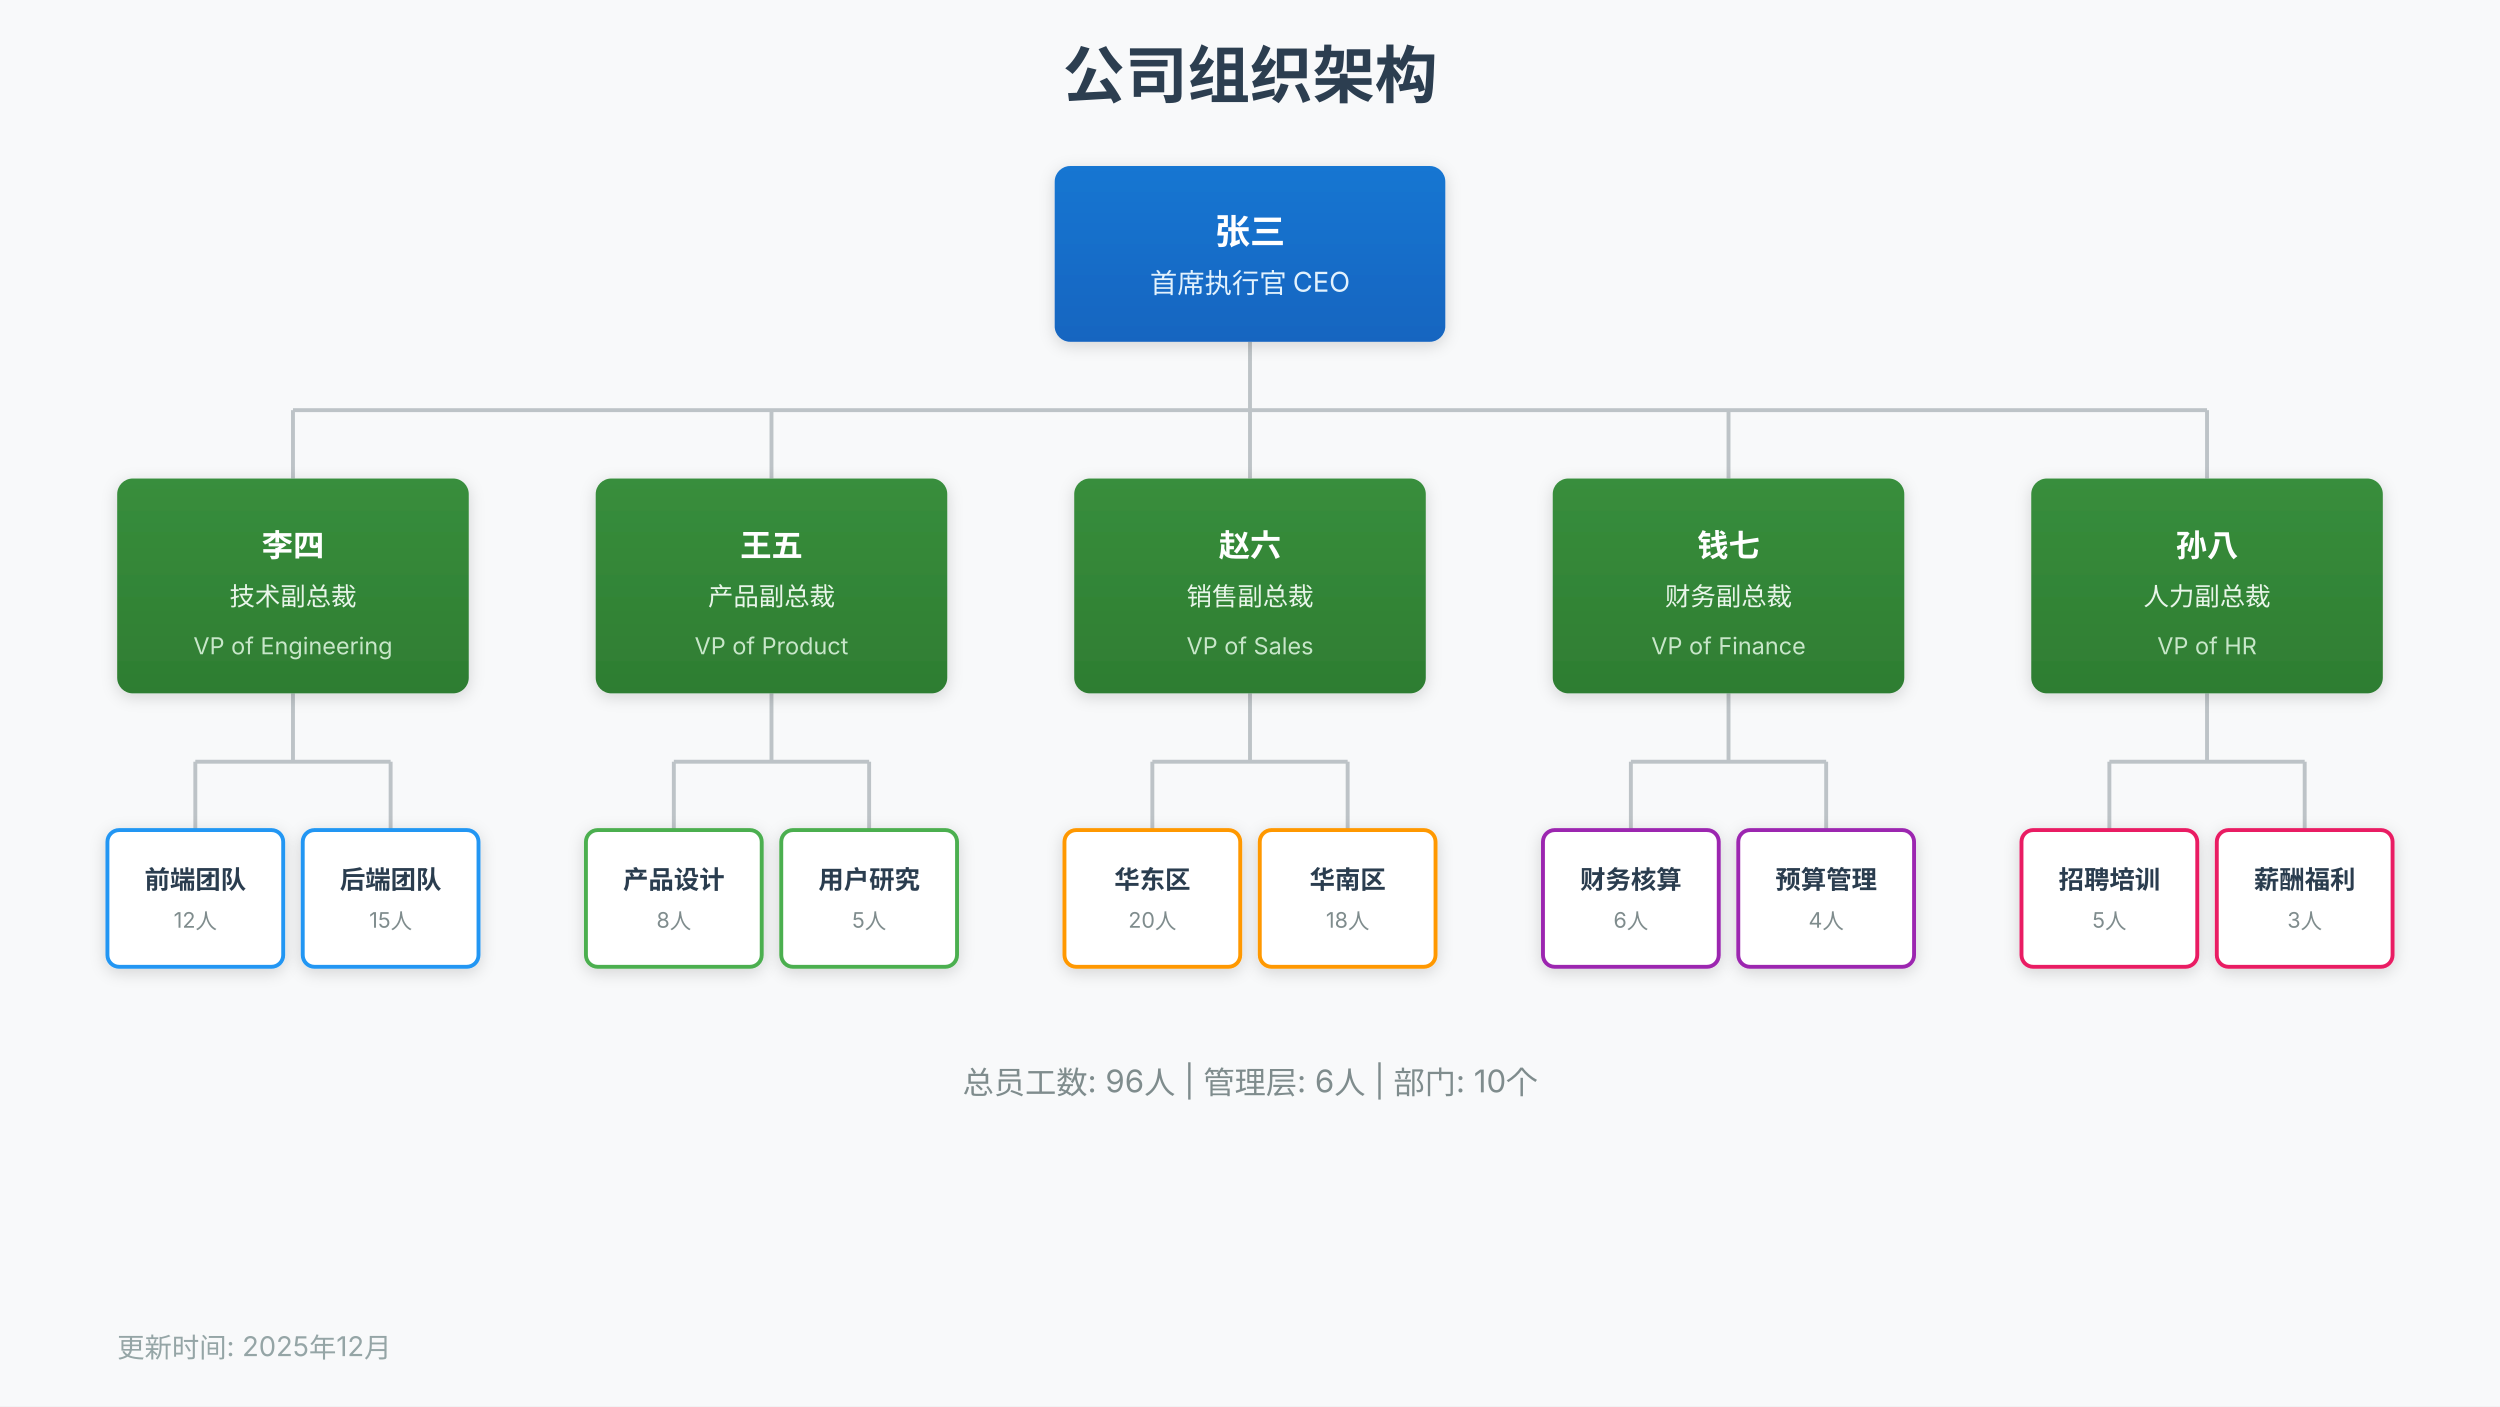
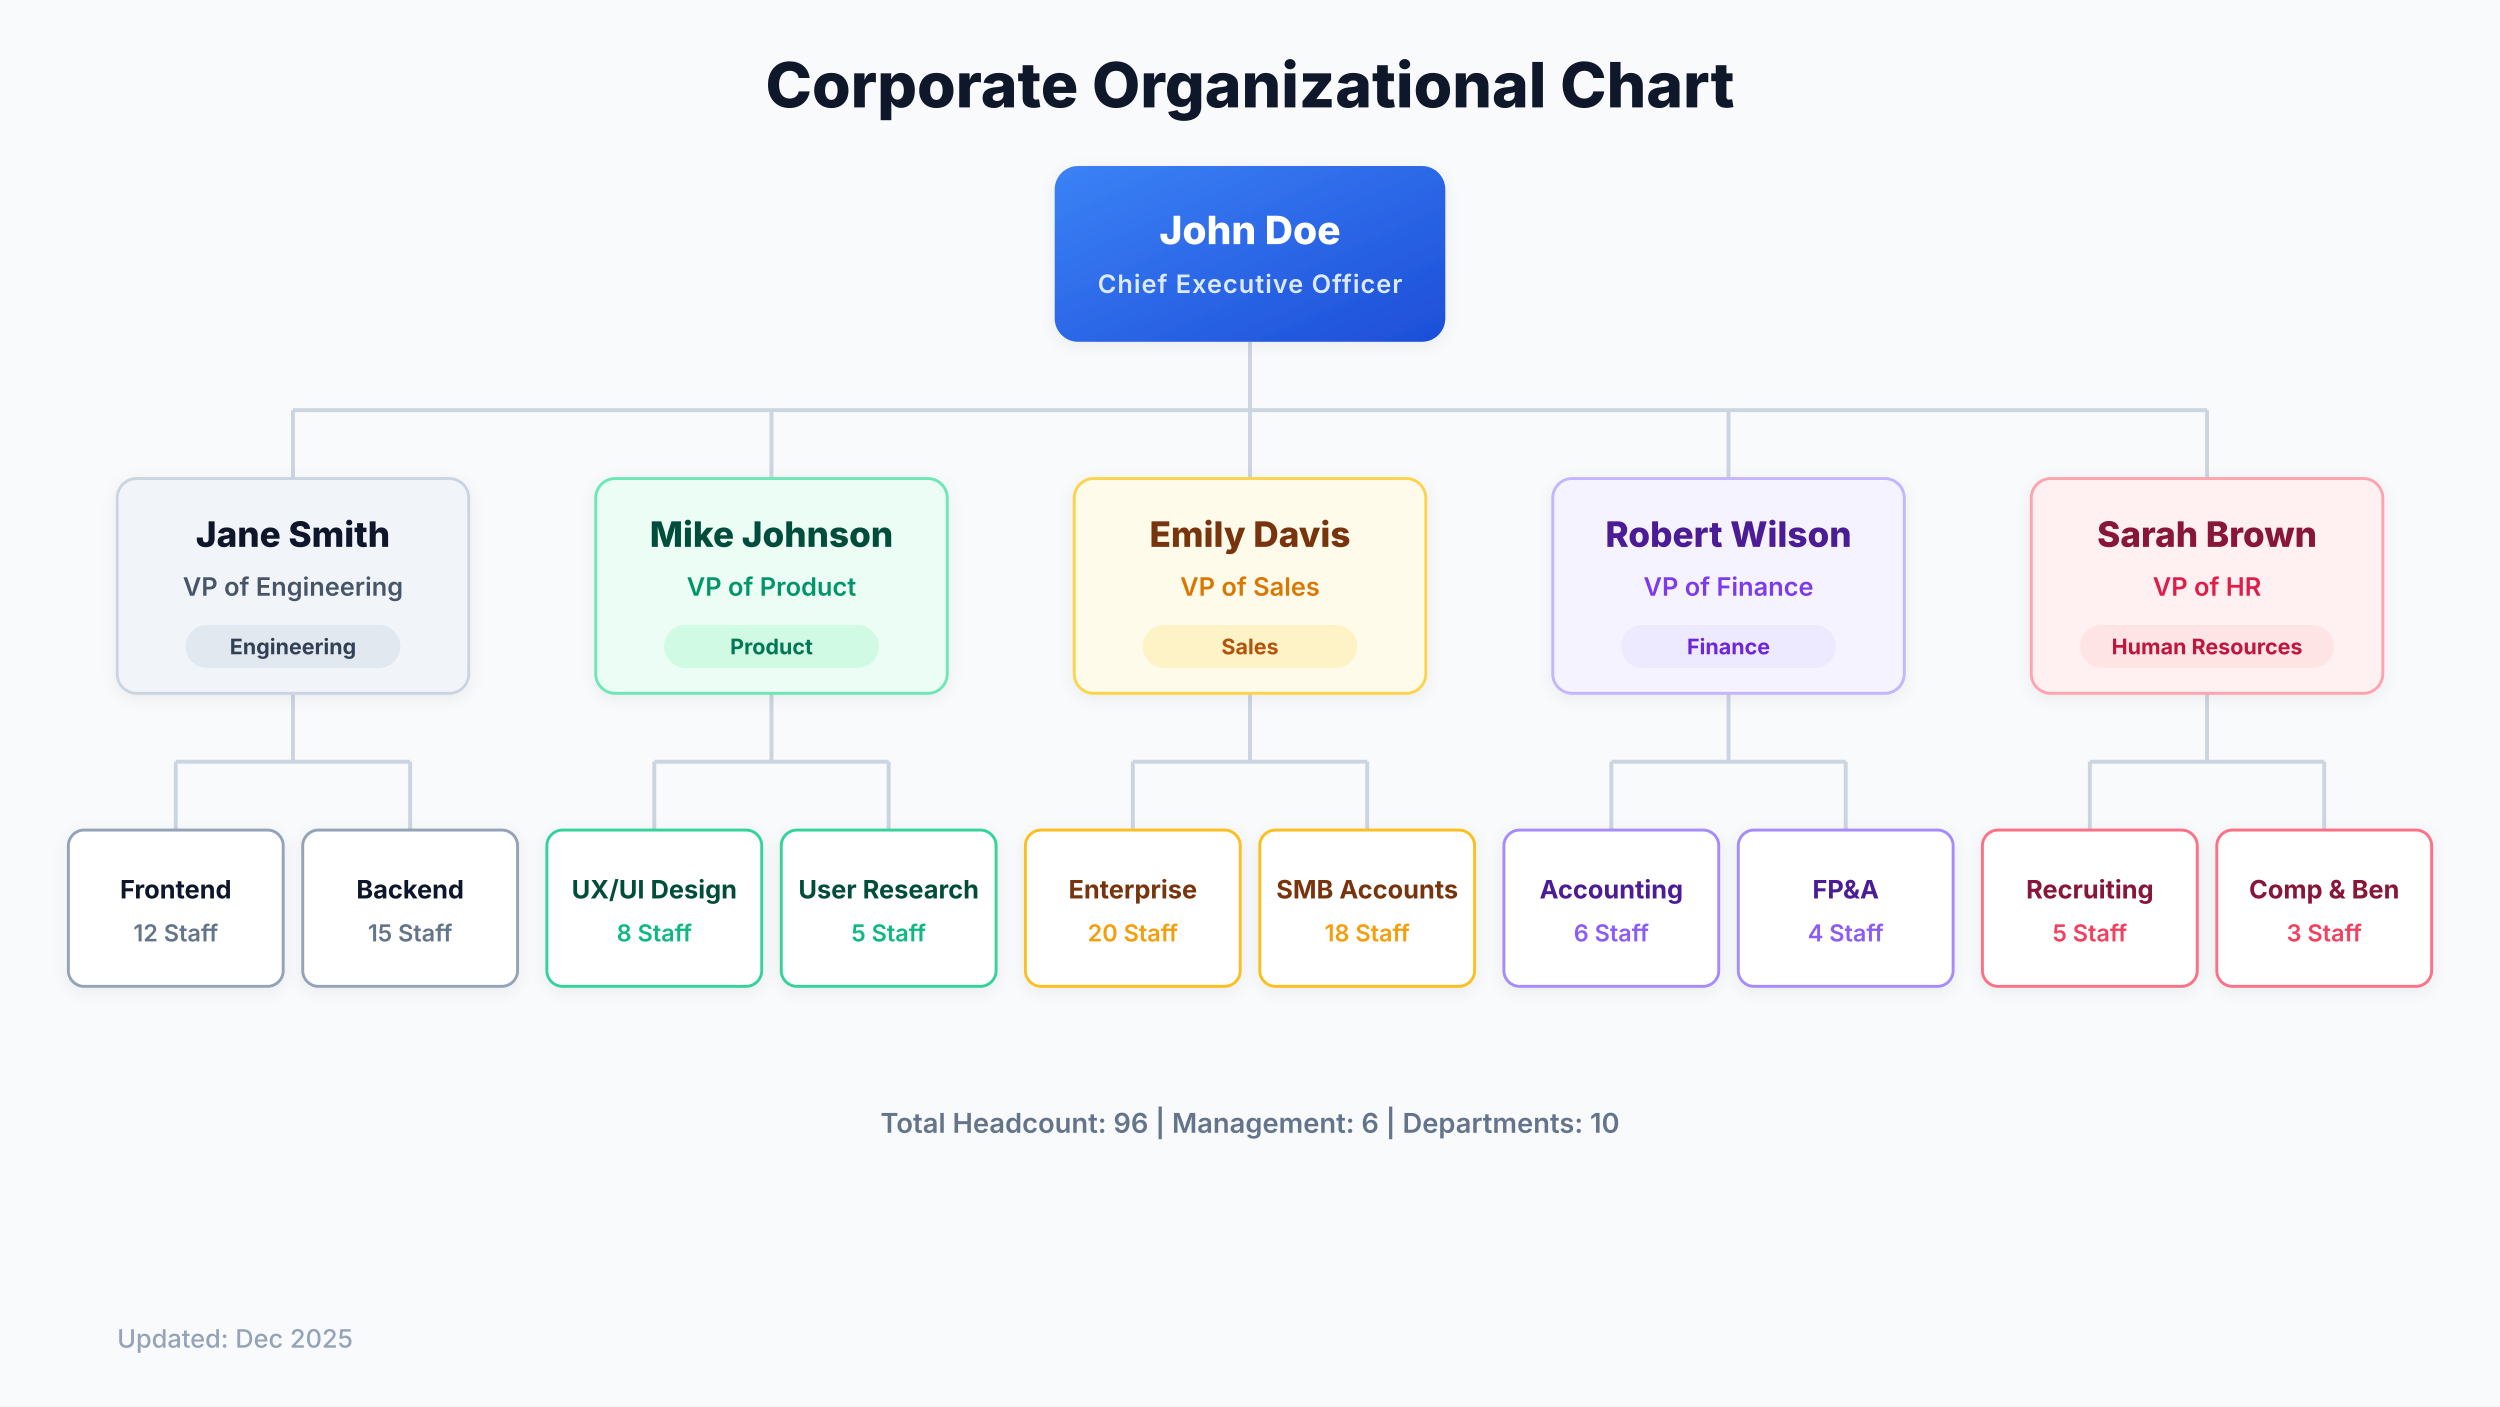
<svg xmlns="http://www.w3.org/2000/svg" viewBox="0 0 1280 720" width="1280" height="720">
  <defs>
-     <filter id="orgShadow" x="-20%" y="-20%" width="140%" height="140%">
+     <filter id="orgShadow" x="-15%" y="-15%" width="130%" height="130%">
      <feGaussianBlur in="SourceAlpha" stdDeviation="4" />
-       <feOffset dx="0" dy="2" />
-       <feComponentTransfer>
-         <feFuncA type="linear" slope="0.15" />
-       </feComponentTransfer>
+       <feOffset dx="0" dy="2" result="offsetblur" />
+       <feFlood flood-color="#0F172A" flood-opacity="0.06" result="shadowColor" />
+       <feComposite in="shadowColor" in2="offsetblur" operator="in" result="shadow" />
      <feMerge>
-         <feMergeNode />
+         <feMergeNode in="shadow" />
        <feMergeNode in="SourceGraphic" />
      </feMerge>
    </filter>
-     <linearGradient id="ceoGrad" x1="0%" y1="0%" x2="0%" y2="100%">
-       <stop offset="0%" style="stop-color:#1976D2;stop-opacity:1" />
-       <stop offset="100%" style="stop-color:#1565C0;stop-opacity:1" />
-     </linearGradient>
-     <linearGradient id="vpGrad" x1="0%" y1="0%" x2="0%" y2="100%">
-       <stop offset="0%" style="stop-color:#388E3C;stop-opacity:1" />
-       <stop offset="100%" style="stop-color:#2E7D32;stop-opacity:1" />
+     <linearGradient id="ceoGrad" x1="0%" y1="0%" x2="100%" y2="100%">
+       <stop offset="0%" stop-color="#3B82F6" />
+       <stop offset="100%" stop-color="#1D4ED8" />
    </linearGradient>
  </defs>
-   <rect width="1280" height="720" fill="#F8F9FA" />
-   <text x="640" y="50" font-family="-apple-system, BlinkMacSystemFont, 'Segoe UI', sans-serif" font-size="32" font-weight="bold" fill="#2C3E50" text-anchor="middle">
-     <tspan>公司组织架构</tspan>
-   </text>
-   <line x1="640" y1="175" x2="640" y2="210" stroke="#BDC3C7" stroke-width="2" />
-   <line x1="150" y1="210" x2="1130" y2="210" stroke="#BDC3C7" stroke-width="2" />
-   <line x1="150" y1="210" x2="150" y2="245" stroke="#BDC3C7" stroke-width="2" />
-   <line x1="395" y1="210" x2="395" y2="245" stroke="#BDC3C7" stroke-width="2" />
-   <line x1="640" y1="210" x2="640" y2="245" stroke="#BDC3C7" stroke-width="2" />
-   <line x1="885" y1="210" x2="885" y2="245" stroke="#BDC3C7" stroke-width="2" />
-   <line x1="1130" y1="210" x2="1130" y2="245" stroke="#BDC3C7" stroke-width="2" />
-   <line x1="150" y1="355" x2="150" y2="390" stroke="#BDC3C7" stroke-width="2" />
-   <line x1="100" y1="390" x2="200" y2="390" stroke="#BDC3C7" stroke-width="2" />
-   <line x1="100" y1="390" x2="100" y2="425" stroke="#BDC3C7" stroke-width="2" />
-   <line x1="200" y1="390" x2="200" y2="425" stroke="#BDC3C7" stroke-width="2" />
-   <line x1="395" y1="355" x2="395" y2="390" stroke="#BDC3C7" stroke-width="2" />
-   <line x1="345" y1="390" x2="445" y2="390" stroke="#BDC3C7" stroke-width="2" />
-   <line x1="345" y1="390" x2="345" y2="425" stroke="#BDC3C7" stroke-width="2" />
-   <line x1="445" y1="390" x2="445" y2="425" stroke="#BDC3C7" stroke-width="2" />
-   <line x1="640" y1="355" x2="640" y2="390" stroke="#BDC3C7" stroke-width="2" />
-   <line x1="590" y1="390" x2="690" y2="390" stroke="#BDC3C7" stroke-width="2" />
-   <line x1="590" y1="390" x2="590" y2="425" stroke="#BDC3C7" stroke-width="2" />
-   <line x1="690" y1="390" x2="690" y2="425" stroke="#BDC3C7" stroke-width="2" />
-   <line x1="885" y1="355" x2="885" y2="390" stroke="#BDC3C7" stroke-width="2" />
-   <line x1="835" y1="390" x2="935" y2="390" stroke="#BDC3C7" stroke-width="2" />
-   <line x1="835" y1="390" x2="835" y2="425" stroke="#BDC3C7" stroke-width="2" />
-   <line x1="935" y1="390" x2="935" y2="425" stroke="#BDC3C7" stroke-width="2" />
-   <line x1="1130" y1="355" x2="1130" y2="390" stroke="#BDC3C7" stroke-width="2" />
-   <line x1="1080" y1="390" x2="1180" y2="390" stroke="#BDC3C7" stroke-width="2" />
-   <line x1="1080" y1="390" x2="1080" y2="425" stroke="#BDC3C7" stroke-width="2" />
-   <line x1="1180" y1="390" x2="1180" y2="425" stroke="#BDC3C7" stroke-width="2" />
-   <g filter="url(#orgShadow)">
-     <rect x="540" y="85" width="200" height="90" rx="8" fill="url(#ceoGrad)" />
-     <text x="640" y="125" font-family="-apple-system, BlinkMacSystemFont, 'Segoe UI', sans-serif" font-size="18" font-weight="bold" fill="#FFFFFF" text-anchor="middle">
-       <tspan>张三</tspan>
-     </text>
-     <text x="640" y="150" font-family="-apple-system, BlinkMacSystemFont, 'Segoe UI', sans-serif" font-size="14" fill="#E3F2FD" text-anchor="middle">
-       <tspan>首席执行官 CEO</tspan>
-     </text>
+   <rect width="1280" height="720" fill="#F8FAFC" />
+   <text x="640" y="55" font-family="-apple-system, BlinkMacSystemFont, 'Segoe UI', sans-serif" font-size="32" font-weight="800" fill="#0F172A" text-anchor="middle">Corporate Organizational Chart</text>
+   <g stroke="#CBD5E1" stroke-width="2">
+     <line x1="640" y1="175" x2="640" y2="210" />
+     <line x1="150" y1="210" x2="1130" y2="210" />
+     <line x1="150" y1="210" x2="150" y2="245" />
+     <line x1="395" y1="210" x2="395" y2="245" />
+     <line x1="640" y1="210" x2="640" y2="245" />
+     <line x1="885" y1="210" x2="885" y2="245" />
+     <line x1="1130" y1="210" x2="1130" y2="245" />
+     <line x1="150" y1="355" x2="150" y2="390" />
+     <line x1="90" y1="390" x2="210" y2="390" />
+     <line x1="90" y1="390" x2="90" y2="425" />
+     <line x1="210" y1="390" x2="210" y2="425" />
+     <line x1="395" y1="355" x2="395" y2="390" />
+     <line x1="335" y1="390" x2="455" y2="390" />
+     <line x1="335" y1="390" x2="335" y2="425" />
+     <line x1="455" y1="390" x2="455" y2="425" />
+     <line x1="640" y1="355" x2="640" y2="390" />
+     <line x1="580" y1="390" x2="700" y2="390" />
+     <line x1="580" y1="390" x2="580" y2="425" />
+     <line x1="700" y1="390" x2="700" y2="425" />
+     <line x1="885" y1="355" x2="885" y2="390" />
+     <line x1="825" y1="390" x2="945" y2="390" />
+     <line x1="825" y1="390" x2="825" y2="425" />
+     <line x1="945" y1="390" x2="945" y2="425" />
+     <line x1="1130" y1="355" x2="1130" y2="390" />
+     <line x1="1070" y1="390" x2="1190" y2="390" />
+     <line x1="1070" y1="390" x2="1070" y2="425" />
+     <line x1="1190" y1="390" x2="1190" y2="425" />
  </g>
  <g filter="url(#orgShadow)">
-     <rect x="60" y="245" width="180" height="110" rx="8" fill="url(#vpGrad)" />
-     <text x="150" y="285" font-family="-apple-system, BlinkMacSystemFont, 'Segoe UI', sans-serif" font-size="16" font-weight="bold" fill="#FFFFFF" text-anchor="middle">
-       <tspan>李四</tspan>
-     </text>
-     <text x="150" y="310" font-family="-apple-system, BlinkMacSystemFont, 'Segoe UI', sans-serif" font-size="13" fill="#E8F5E9" text-anchor="middle">
-       <tspan>技术副总裁</tspan>
-     </text>
-     <text x="150" y="335" font-family="-apple-system, BlinkMacSystemFont, 'Segoe UI', sans-serif" font-size="12" fill="#C8E6C9" text-anchor="middle">
-       <tspan>VP of Engineering</tspan>
-     </text>
+     <rect x="540" y="85" width="200" height="90" rx="12" fill="url(#ceoGrad)" />
+     <text x="640" y="125" font-family="-apple-system, BlinkMacSystemFont, 'Segoe UI', sans-serif" font-size="20" font-weight="800" fill="#FFFFFF" text-anchor="middle">John Doe</text>
+     <text x="640" y="150" font-family="-apple-system, BlinkMacSystemFont, 'Segoe UI', sans-serif" font-size="13" font-weight="600" fill="#DBEAFE" letter-spacing="0.5" text-anchor="middle">Chief Executive Officer</text>
  </g>
  <g filter="url(#orgShadow)">
-     <rect x="305" y="245" width="180" height="110" rx="8" fill="url(#vpGrad)" />
-     <text x="395" y="285" font-family="-apple-system, BlinkMacSystemFont, 'Segoe UI', sans-serif" font-size="16" font-weight="bold" fill="#FFFFFF" text-anchor="middle">
-       <tspan>王五</tspan>
-     </text>
-     <text x="395" y="310" font-family="-apple-system, BlinkMacSystemFont, 'Segoe UI', sans-serif" font-size="13" fill="#E8F5E9" text-anchor="middle">
-       <tspan>产品副总裁</tspan>
-     </text>
-     <text x="395" y="335" font-family="-apple-system, BlinkMacSystemFont, 'Segoe UI', sans-serif" font-size="12" fill="#C8E6C9" text-anchor="middle">
-       <tspan>VP of Product</tspan>
-     </text>
+     <rect x="60" y="245" width="180" height="110" rx="10" fill="#F1F5F9" stroke="#CBD5E1" stroke-width="1.5" />
+     <text x="150" y="280" font-family="-apple-system, BlinkMacSystemFont, 'Segoe UI', sans-serif" font-size="18" font-weight="800" fill="#0F172A" text-anchor="middle">Jane Smith</text>
+     <text x="150" y="305" font-family="-apple-system, BlinkMacSystemFont, 'Segoe UI', sans-serif" font-size="13" font-weight="600" fill="#475569" text-anchor="middle">VP of Engineering</text>
+     <rect x="95" y="320" width="110" height="22" rx="11" fill="#E2E8F0" />
+     <text x="150" y="335" font-family="-apple-system, BlinkMacSystemFont, 'Segoe UI', sans-serif" font-size="11" font-weight="700" fill="#334155" text-anchor="middle">Engineering</text>
  </g>
  <g filter="url(#orgShadow)">
-     <rect x="550" y="245" width="180" height="110" rx="8" fill="url(#vpGrad)" />
-     <text x="640" y="285" font-family="-apple-system, BlinkMacSystemFont, 'Segoe UI', sans-serif" font-size="16" font-weight="bold" fill="#FFFFFF" text-anchor="middle">
-       <tspan>赵六</tspan>
-     </text>
-     <text x="640" y="310" font-family="-apple-system, BlinkMacSystemFont, 'Segoe UI', sans-serif" font-size="13" fill="#E8F5E9" text-anchor="middle">
-       <tspan>销售副总裁</tspan>
-     </text>
-     <text x="640" y="335" font-family="-apple-system, BlinkMacSystemFont, 'Segoe UI', sans-serif" font-size="12" fill="#C8E6C9" text-anchor="middle">
-       <tspan>VP of Sales</tspan>
-     </text>
+     <rect x="305" y="245" width="180" height="110" rx="10" fill="#ECFDF5" stroke="#6EE7B7" stroke-width="1.5" />
+     <text x="395" y="280" font-family="-apple-system, BlinkMacSystemFont, 'Segoe UI', sans-serif" font-size="18" font-weight="800" fill="#064E3B" text-anchor="middle">Mike Johnson</text>
+     <text x="395" y="305" font-family="-apple-system, BlinkMacSystemFont, 'Segoe UI', sans-serif" font-size="13" font-weight="600" fill="#059669" text-anchor="middle">VP of Product</text>
+     <rect x="340" y="320" width="110" height="22" rx="11" fill="#D1FAE5" />
+     <text x="395" y="335" font-family="-apple-system, BlinkMacSystemFont, 'Segoe UI', sans-serif" font-size="11" font-weight="700" fill="#047857" text-anchor="middle">Product</text>
  </g>
  <g filter="url(#orgShadow)">
-     <rect x="795" y="245" width="180" height="110" rx="8" fill="url(#vpGrad)" />
-     <text x="885" y="285" font-family="-apple-system, BlinkMacSystemFont, 'Segoe UI', sans-serif" font-size="16" font-weight="bold" fill="#FFFFFF" text-anchor="middle">
-       <tspan>钱七</tspan>
-     </text>
-     <text x="885" y="310" font-family="-apple-system, BlinkMacSystemFont, 'Segoe UI', sans-serif" font-size="13" fill="#E8F5E9" text-anchor="middle">
-       <tspan>财务副总裁</tspan>
-     </text>
-     <text x="885" y="335" font-family="-apple-system, BlinkMacSystemFont, 'Segoe UI', sans-serif" font-size="12" fill="#C8E6C9" text-anchor="middle">
-       <tspan>VP of Finance</tspan>
-     </text>
+     <rect x="550" y="245" width="180" height="110" rx="10" fill="#FFFBEB" stroke="#FCD34D" stroke-width="1.5" />
+     <text x="640" y="280" font-family="-apple-system, BlinkMacSystemFont, 'Segoe UI', sans-serif" font-size="18" font-weight="800" fill="#78350F" text-anchor="middle">Emily Davis</text>
+     <text x="640" y="305" font-family="-apple-system, BlinkMacSystemFont, 'Segoe UI', sans-serif" font-size="13" font-weight="600" fill="#D97706" text-anchor="middle">VP of Sales</text>
+     <rect x="585" y="320" width="110" height="22" rx="11" fill="#FEF3C7" />
+     <text x="640" y="335" font-family="-apple-system, BlinkMacSystemFont, 'Segoe UI', sans-serif" font-size="11" font-weight="700" fill="#B45309" text-anchor="middle">Sales</text>
  </g>
  <g filter="url(#orgShadow)">
-     <rect x="1040" y="245" width="180" height="110" rx="8" fill="url(#vpGrad)" />
-     <text x="1130" y="285" font-family="-apple-system, BlinkMacSystemFont, 'Segoe UI', sans-serif" font-size="16" font-weight="bold" fill="#FFFFFF" text-anchor="middle">
-       <tspan>孙八</tspan>
-     </text>
-     <text x="1130" y="310" font-family="-apple-system, BlinkMacSystemFont, 'Segoe UI', sans-serif" font-size="13" fill="#E8F5E9" text-anchor="middle">
-       <tspan>人力副总裁</tspan>
-     </text>
-     <text x="1130" y="335" font-family="-apple-system, BlinkMacSystemFont, 'Segoe UI', sans-serif" font-size="12" fill="#C8E6C9" text-anchor="middle">
-       <tspan>VP of HR</tspan>
-     </text>
+     <rect x="795" y="245" width="180" height="110" rx="10" fill="#F5F3FF" stroke="#C4B5FD" stroke-width="1.5" />
+     <text x="885" y="280" font-family="-apple-system, BlinkMacSystemFont, 'Segoe UI', sans-serif" font-size="18" font-weight="800" fill="#4C1D95" text-anchor="middle">Robert Wilson</text>
+     <text x="885" y="305" font-family="-apple-system, BlinkMacSystemFont, 'Segoe UI', sans-serif" font-size="13" font-weight="600" fill="#7C3AED" text-anchor="middle">VP of Finance</text>
+     <rect x="830" y="320" width="110" height="22" rx="11" fill="#EDE9FE" />
+     <text x="885" y="335" font-family="-apple-system, BlinkMacSystemFont, 'Segoe UI', sans-serif" font-size="11" font-weight="700" fill="#6D28D9" text-anchor="middle">Finance</text>
  </g>
  <g filter="url(#orgShadow)">
-     <rect x="55" y="425" width="90" height="70" rx="6" fill="#FFFFFF" stroke="#2196F3" stroke-width="2" />
-     <text x="100" y="455" font-family="-apple-system, BlinkMacSystemFont, 'Segoe UI', sans-serif" font-size="13" font-weight="600" fill="#2C3E50" text-anchor="middle">
-       <tspan>前端团队</tspan>
-     </text>
-     <text x="100" y="475" font-family="-apple-system, BlinkMacSystemFont, 'Segoe UI', sans-serif" font-size="11" fill="#7F8C8D" text-anchor="middle">
-       <tspan>12人</tspan>
-     </text>
+     <rect x="1040" y="245" width="180" height="110" rx="10" fill="#FFF1F2" stroke="#FDA4AF" stroke-width="1.5" />
+     <text x="1130" y="280" font-family="-apple-system, BlinkMacSystemFont, 'Segoe UI', sans-serif" font-size="18" font-weight="800" fill="#881337" text-anchor="middle">Sarah Brown</text>
+     <text x="1130" y="305" font-family="-apple-system, BlinkMacSystemFont, 'Segoe UI', sans-serif" font-size="13" font-weight="600" fill="#E11D48" text-anchor="middle">VP of HR</text>
+     <rect x="1065" y="320" width="130" height="22" rx="11" fill="#FFE4E6" />
+     <text x="1130" y="335" font-family="-apple-system, BlinkMacSystemFont, 'Segoe UI', sans-serif" font-size="11" font-weight="700" fill="#BE123C" text-anchor="middle">Human Resources</text>
  </g>
  <g filter="url(#orgShadow)">
-     <rect x="155" y="425" width="90" height="70" rx="6" fill="#FFFFFF" stroke="#2196F3" stroke-width="2" />
-     <text x="200" y="455" font-family="-apple-system, BlinkMacSystemFont, 'Segoe UI', sans-serif" font-size="13" font-weight="600" fill="#2C3E50" text-anchor="middle">
-       <tspan>后端团队</tspan>
-     </text>
-     <text x="200" y="475" font-family="-apple-system, BlinkMacSystemFont, 'Segoe UI', sans-serif" font-size="11" fill="#7F8C8D" text-anchor="middle">
-       <tspan>15人</tspan>
-     </text>
+     <rect x="35" y="425" width="110" height="80" rx="8" fill="#FFFFFF" stroke="#94A3B8" stroke-width="1.5" />
+     <text x="90" y="460" font-family="-apple-system, BlinkMacSystemFont, 'Segoe UI', sans-serif" font-size="13" font-weight="700" fill="#0F172A" text-anchor="middle">Frontend</text>
+     <text x="90" y="482" font-family="-apple-system, BlinkMacSystemFont, 'Segoe UI', sans-serif" font-size="12" font-weight="600" fill="#64748B" text-anchor="middle">12 Staff</text>
  </g>
  <g filter="url(#orgShadow)">
-     <rect x="300" y="425" width="90" height="70" rx="6" fill="#FFFFFF" stroke="#4CAF50" stroke-width="2" />
-     <text x="345" y="455" font-family="-apple-system, BlinkMacSystemFont, 'Segoe UI', sans-serif" font-size="13" font-weight="600" fill="#2C3E50" text-anchor="middle">
-       <tspan>产品设计</tspan>
-     </text>
-     <text x="345" y="475" font-family="-apple-system, BlinkMacSystemFont, 'Segoe UI', sans-serif" font-size="11" fill="#7F8C8D" text-anchor="middle">
-       <tspan>8人</tspan>
-     </text>
+     <rect x="155" y="425" width="110" height="80" rx="8" fill="#FFFFFF" stroke="#94A3B8" stroke-width="1.5" />
+     <text x="210" y="460" font-family="-apple-system, BlinkMacSystemFont, 'Segoe UI', sans-serif" font-size="13" font-weight="700" fill="#0F172A" text-anchor="middle">Backend</text>
+     <text x="210" y="482" font-family="-apple-system, BlinkMacSystemFont, 'Segoe UI', sans-serif" font-size="12" font-weight="600" fill="#64748B" text-anchor="middle">15 Staff</text>
  </g>
  <g filter="url(#orgShadow)">
-     <rect x="400" y="425" width="90" height="70" rx="6" fill="#FFFFFF" stroke="#4CAF50" stroke-width="2" />
-     <text x="445" y="455" font-family="-apple-system, BlinkMacSystemFont, 'Segoe UI', sans-serif" font-size="13" font-weight="600" fill="#2C3E50" text-anchor="middle">
-       <tspan>用户研究</tspan>
-     </text>
-     <text x="445" y="475" font-family="-apple-system, BlinkMacSystemFont, 'Segoe UI', sans-serif" font-size="11" fill="#7F8C8D" text-anchor="middle">
-       <tspan>5人</tspan>
-     </text>
+     <rect x="280" y="425" width="110" height="80" rx="8" fill="#FFFFFF" stroke="#34D399" stroke-width="1.5" />
+     <text x="335" y="460" font-family="-apple-system, BlinkMacSystemFont, 'Segoe UI', sans-serif" font-size="13" font-weight="700" fill="#064E3B" text-anchor="middle">UX/UI Design</text>
+     <text x="335" y="482" font-family="-apple-system, BlinkMacSystemFont, 'Segoe UI', sans-serif" font-size="12" font-weight="600" fill="#10B981" text-anchor="middle">8 Staff</text>
  </g>
  <g filter="url(#orgShadow)">
-     <rect x="545" y="425" width="90" height="70" rx="6" fill="#FFFFFF" stroke="#FF9800" stroke-width="2" />
-     <text x="590" y="455" font-family="-apple-system, BlinkMacSystemFont, 'Segoe UI', sans-serif" font-size="13" font-weight="600" fill="#2C3E50" text-anchor="middle">
-       <tspan>华东区</tspan>
-     </text>
-     <text x="590" y="475" font-family="-apple-system, BlinkMacSystemFont, 'Segoe UI', sans-serif" font-size="11" fill="#7F8C8D" text-anchor="middle">
-       <tspan>20人</tspan>
-     </text>
+     <rect x="400" y="425" width="110" height="80" rx="8" fill="#FFFFFF" stroke="#34D399" stroke-width="1.5" />
+     <text x="455" y="460" font-family="-apple-system, BlinkMacSystemFont, 'Segoe UI', sans-serif" font-size="13" font-weight="700" fill="#064E3B" text-anchor="middle">User Research</text>
+     <text x="455" y="482" font-family="-apple-system, BlinkMacSystemFont, 'Segoe UI', sans-serif" font-size="12" font-weight="600" fill="#10B981" text-anchor="middle">5 Staff</text>
  </g>
  <g filter="url(#orgShadow)">
-     <rect x="645" y="425" width="90" height="70" rx="6" fill="#FFFFFF" stroke="#FF9800" stroke-width="2" />
-     <text x="690" y="455" font-family="-apple-system, BlinkMacSystemFont, 'Segoe UI', sans-serif" font-size="13" font-weight="600" fill="#2C3E50" text-anchor="middle">
-       <tspan>华南区</tspan>
-     </text>
-     <text x="690" y="475" font-family="-apple-system, BlinkMacSystemFont, 'Segoe UI', sans-serif" font-size="11" fill="#7F8C8D" text-anchor="middle">
-       <tspan>18人</tspan>
-     </text>
+     <rect x="525" y="425" width="110" height="80" rx="8" fill="#FFFFFF" stroke="#FBBF24" stroke-width="1.5" />
+     <text x="580" y="460" font-family="-apple-system, BlinkMacSystemFont, 'Segoe UI', sans-serif" font-size="13" font-weight="700" fill="#78350F" text-anchor="middle">Enterprise</text>
+     <text x="580" y="482" font-family="-apple-system, BlinkMacSystemFont, 'Segoe UI', sans-serif" font-size="12" font-weight="600" fill="#F59E0B" text-anchor="middle">20 Staff</text>
  </g>
  <g filter="url(#orgShadow)">
-     <rect x="790" y="425" width="90" height="70" rx="6" fill="#FFFFFF" stroke="#9C27B0" stroke-width="2" />
-     <text x="835" y="455" font-family="-apple-system, BlinkMacSystemFont, 'Segoe UI', sans-serif" font-size="13" font-weight="600" fill="#2C3E50" text-anchor="middle">
-       <tspan>财务核算</tspan>
-     </text>
-     <text x="835" y="475" font-family="-apple-system, BlinkMacSystemFont, 'Segoe UI', sans-serif" font-size="11" fill="#7F8C8D" text-anchor="middle">
-       <tspan>6人</tspan>
-     </text>
+     <rect x="645" y="425" width="110" height="80" rx="8" fill="#FFFFFF" stroke="#FBBF24" stroke-width="1.5" />
+     <text x="700" y="460" font-family="-apple-system, BlinkMacSystemFont, 'Segoe UI', sans-serif" font-size="13" font-weight="700" fill="#78350F" text-anchor="middle">SMB Accounts</text>
+     <text x="700" y="482" font-family="-apple-system, BlinkMacSystemFont, 'Segoe UI', sans-serif" font-size="12" font-weight="600" fill="#F59E0B" text-anchor="middle">18 Staff</text>
  </g>
  <g filter="url(#orgShadow)">
-     <rect x="890" y="425" width="90" height="70" rx="6" fill="#FFFFFF" stroke="#9C27B0" stroke-width="2" />
-     <text x="935" y="455" font-family="-apple-system, BlinkMacSystemFont, 'Segoe UI', sans-serif" font-size="13" font-weight="600" fill="#2C3E50" text-anchor="middle">
-       <tspan>预算管理</tspan>
-     </text>
-     <text x="935" y="475" font-family="-apple-system, BlinkMacSystemFont, 'Segoe UI', sans-serif" font-size="11" fill="#7F8C8D" text-anchor="middle">
-       <tspan>4人</tspan>
-     </text>
+     <rect x="770" y="425" width="110" height="80" rx="8" fill="#FFFFFF" stroke="#A78BFA" stroke-width="1.5" />
+     <text x="825" y="460" font-family="-apple-system, BlinkMacSystemFont, 'Segoe UI', sans-serif" font-size="13" font-weight="700" fill="#4C1D95" text-anchor="middle">Accounting</text>
+     <text x="825" y="482" font-family="-apple-system, BlinkMacSystemFont, 'Segoe UI', sans-serif" font-size="12" font-weight="600" fill="#8B5CF6" text-anchor="middle">6 Staff</text>
  </g>
  <g filter="url(#orgShadow)">
-     <rect x="1035" y="425" width="90" height="70" rx="6" fill="#FFFFFF" stroke="#E91E63" stroke-width="2" />
-     <text x="1080" y="455" font-family="-apple-system, BlinkMacSystemFont, 'Segoe UI', sans-serif" font-size="13" font-weight="600" fill="#2C3E50" text-anchor="middle">
-       <tspan>招聘培训</tspan>
-     </text>
-     <text x="1080" y="475" font-family="-apple-system, BlinkMacSystemFont, 'Segoe UI', sans-serif" font-size="11" fill="#7F8C8D" text-anchor="middle">
-       <tspan>5人</tspan>
-     </text>
+     <rect x="890" y="425" width="110" height="80" rx="8" fill="#FFFFFF" stroke="#A78BFA" stroke-width="1.5" />
+     <text x="945" y="460" font-family="-apple-system, BlinkMacSystemFont, 'Segoe UI', sans-serif" font-size="13" font-weight="700" fill="#4C1D95" text-anchor="middle">FP&amp;A</text>
+     <text x="945" y="482" font-family="-apple-system, BlinkMacSystemFont, 'Segoe UI', sans-serif" font-size="12" font-weight="600" fill="#8B5CF6" text-anchor="middle">4 Staff</text>
  </g>
  <g filter="url(#orgShadow)">
-     <rect x="1135" y="425" width="90" height="70" rx="6" fill="#FFFFFF" stroke="#E91E63" stroke-width="2" />
-     <text x="1180" y="455" font-family="-apple-system, BlinkMacSystemFont, 'Segoe UI', sans-serif" font-size="13" font-weight="600" fill="#2C3E50" text-anchor="middle">
-       <tspan>薪酬福利</tspan>
+     <rect x="1015" y="425" width="110" height="80" rx="8" fill="#FFFFFF" stroke="#FB7185" stroke-width="1.5" />
+     <text x="1070" y="460" font-family="-apple-system, BlinkMacSystemFont, 'Segoe UI', sans-serif" font-size="13" font-weight="700" fill="#881337" text-anchor="middle">Recruiting</text>
+     <text x="1070" y="482" font-family="-apple-system, BlinkMacSystemFont, 'Segoe UI', sans-serif" font-size="12" font-weight="600" fill="#F43F5E" text-anchor="middle">5 Staff</text>
+   </g>
+   <g filter="url(#orgShadow)">
+     <rect x="1135" y="425" width="110" height="80" rx="8" fill="#FFFFFF" stroke="#FB7185" stroke-width="1.5" />
+     <text x="1190" y="460" font-family="-apple-system, BlinkMacSystemFont, 'Segoe UI', sans-serif" font-size="13" font-weight="700" fill="#881337" text-anchor="middle">Comp &amp; Ben</text>
+     <text x="1190" y="482" font-family="-apple-system, BlinkMacSystemFont, 'Segoe UI', sans-serif" font-size="12" font-weight="600" fill="#F43F5E" text-anchor="middle">3 Staff</text>
+   </g>
+   <text x="640" y="580" font-family="-apple-system, BlinkMacSystemFont, 'Segoe UI', sans-serif" font-size="14" font-weight="600" fill="#64748B" text-anchor="middle">
+         Total Headcount: 96 | Management: 6 | Departments: 10
    </text>
-     <text x="1180" y="475" font-family="-apple-system, BlinkMacSystemFont, 'Segoe UI', sans-serif" font-size="11" fill="#7F8C8D" text-anchor="middle">
-       <tspan>3人</tspan>
+   <text x="60" y="690" font-family="-apple-system, BlinkMacSystemFont, 'Segoe UI', sans-serif" font-size="13" font-weight="500" fill="#94A3B8">
+         Updated: Dec 2025
    </text>
-   </g>
-   <text x="640" y="560" font-family="-apple-system, BlinkMacSystemFont, 'Segoe UI', sans-serif" font-size="16" fill="#7F8C8D" text-anchor="middle">
-     <tspan>总员工数: 96人 | 管理层: 6人 | 部门: 10个</tspan>
-   </text>
-   <text x="60" y="695" font-family="-apple-system, BlinkMacSystemFont, 'Segoe UI', sans-serif" font-size="14" fill="#95A5A6">
-     <tspan>更新时间: 2025年12月</tspan>
-   </text>
</svg>
